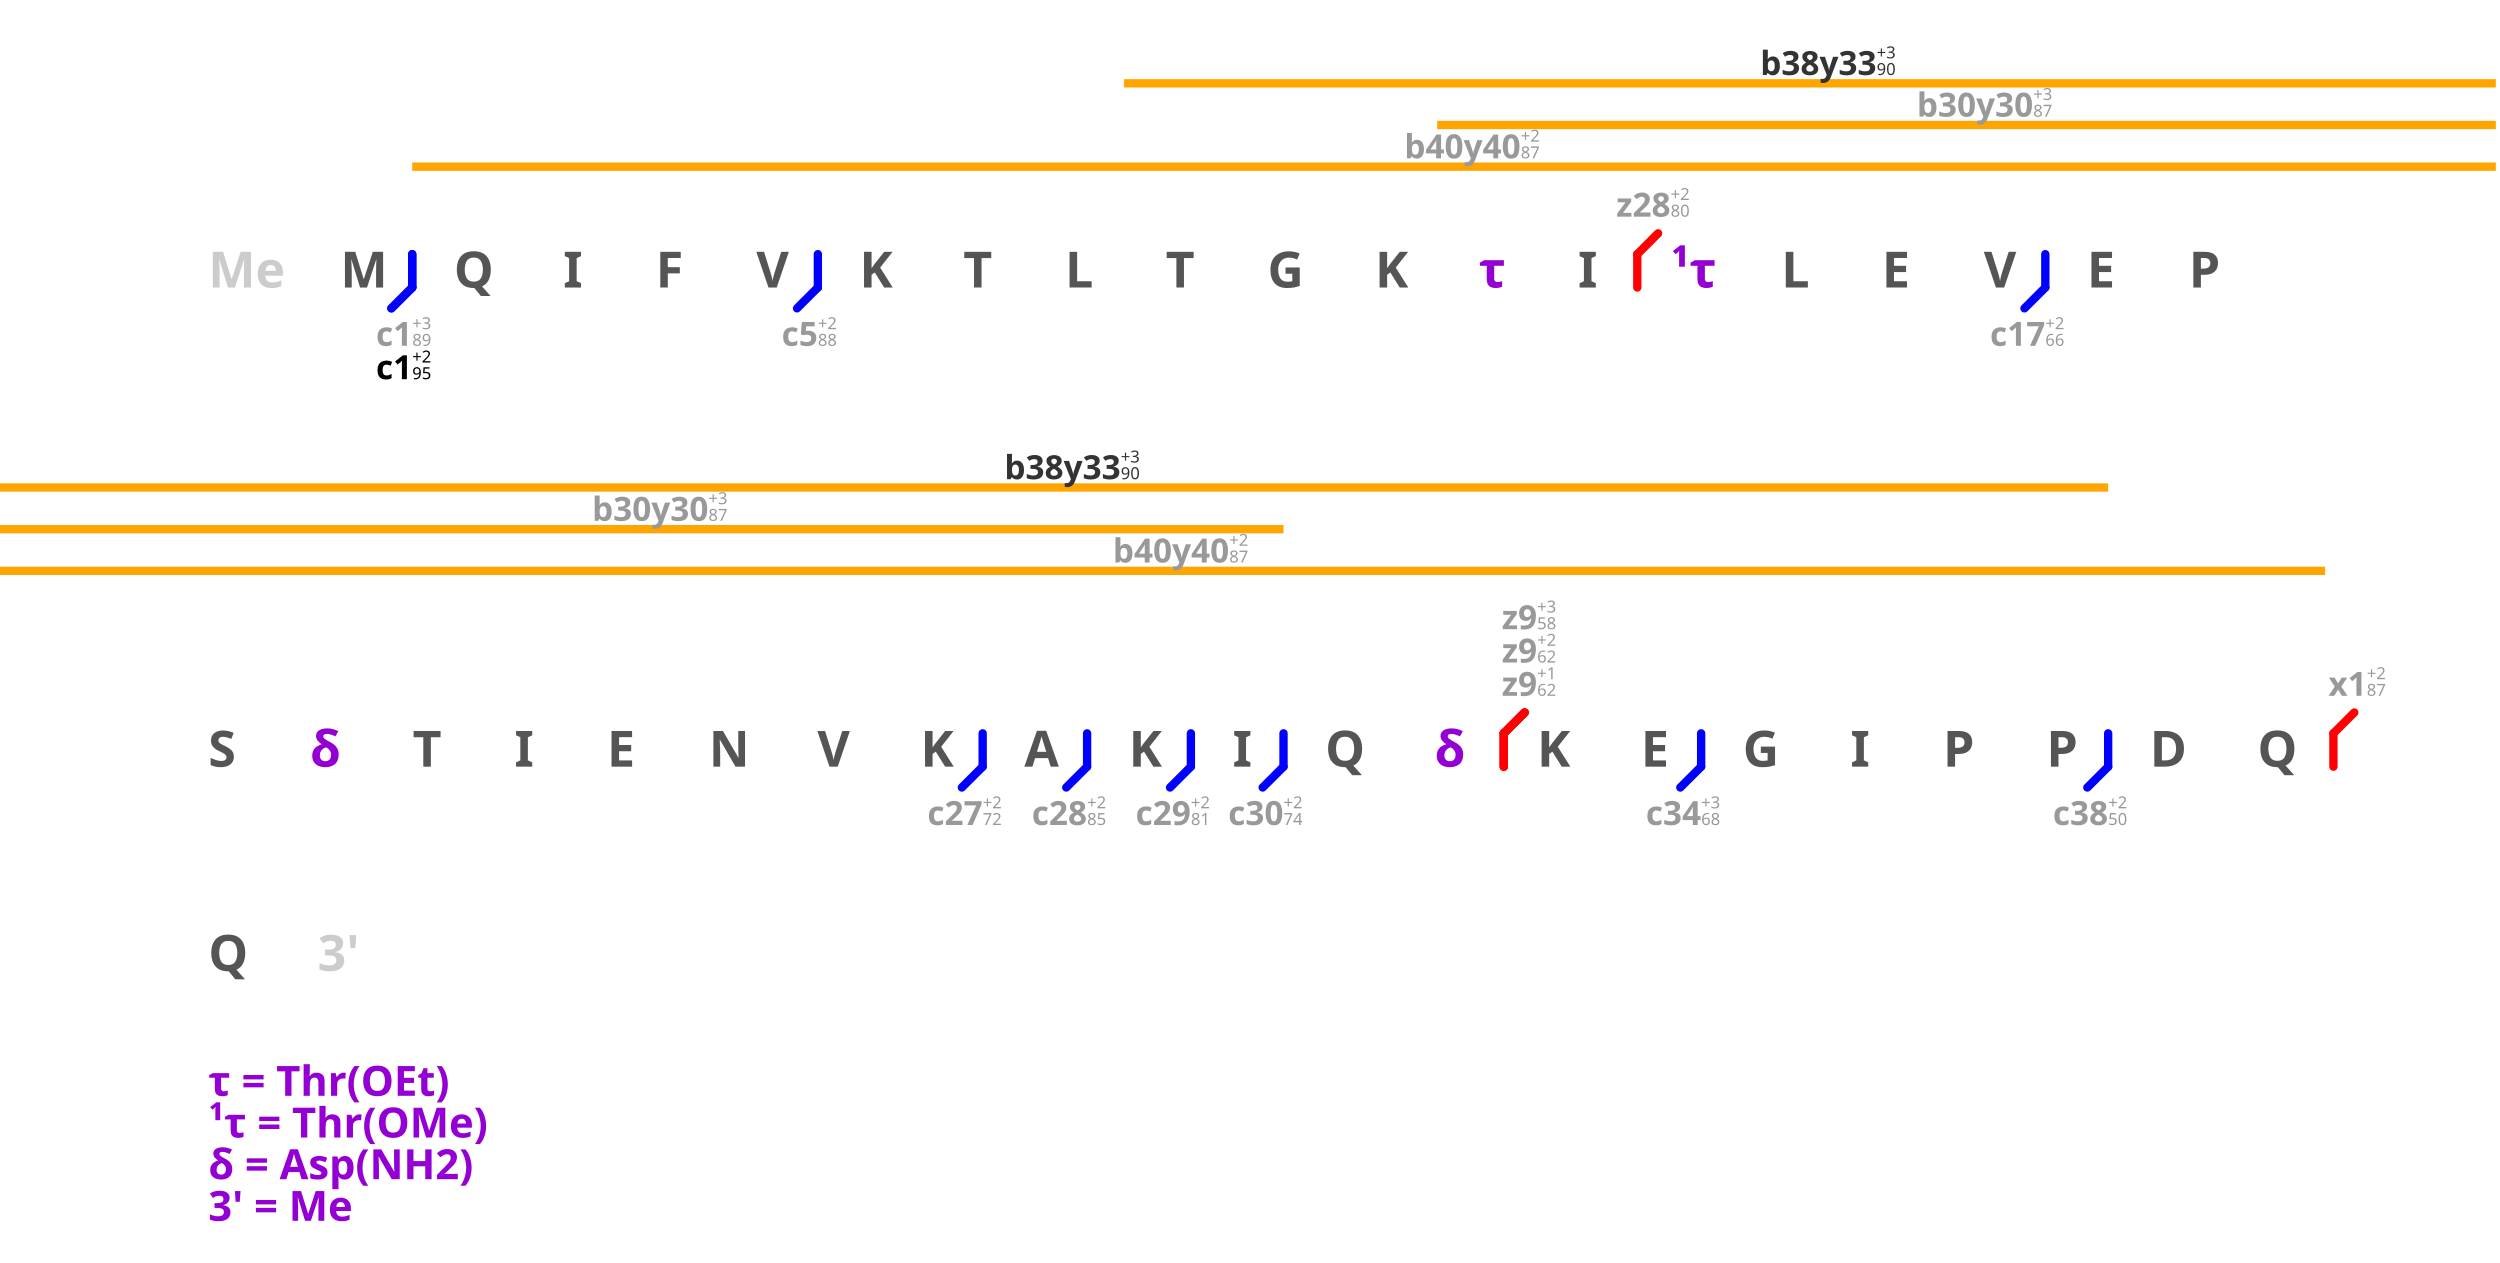
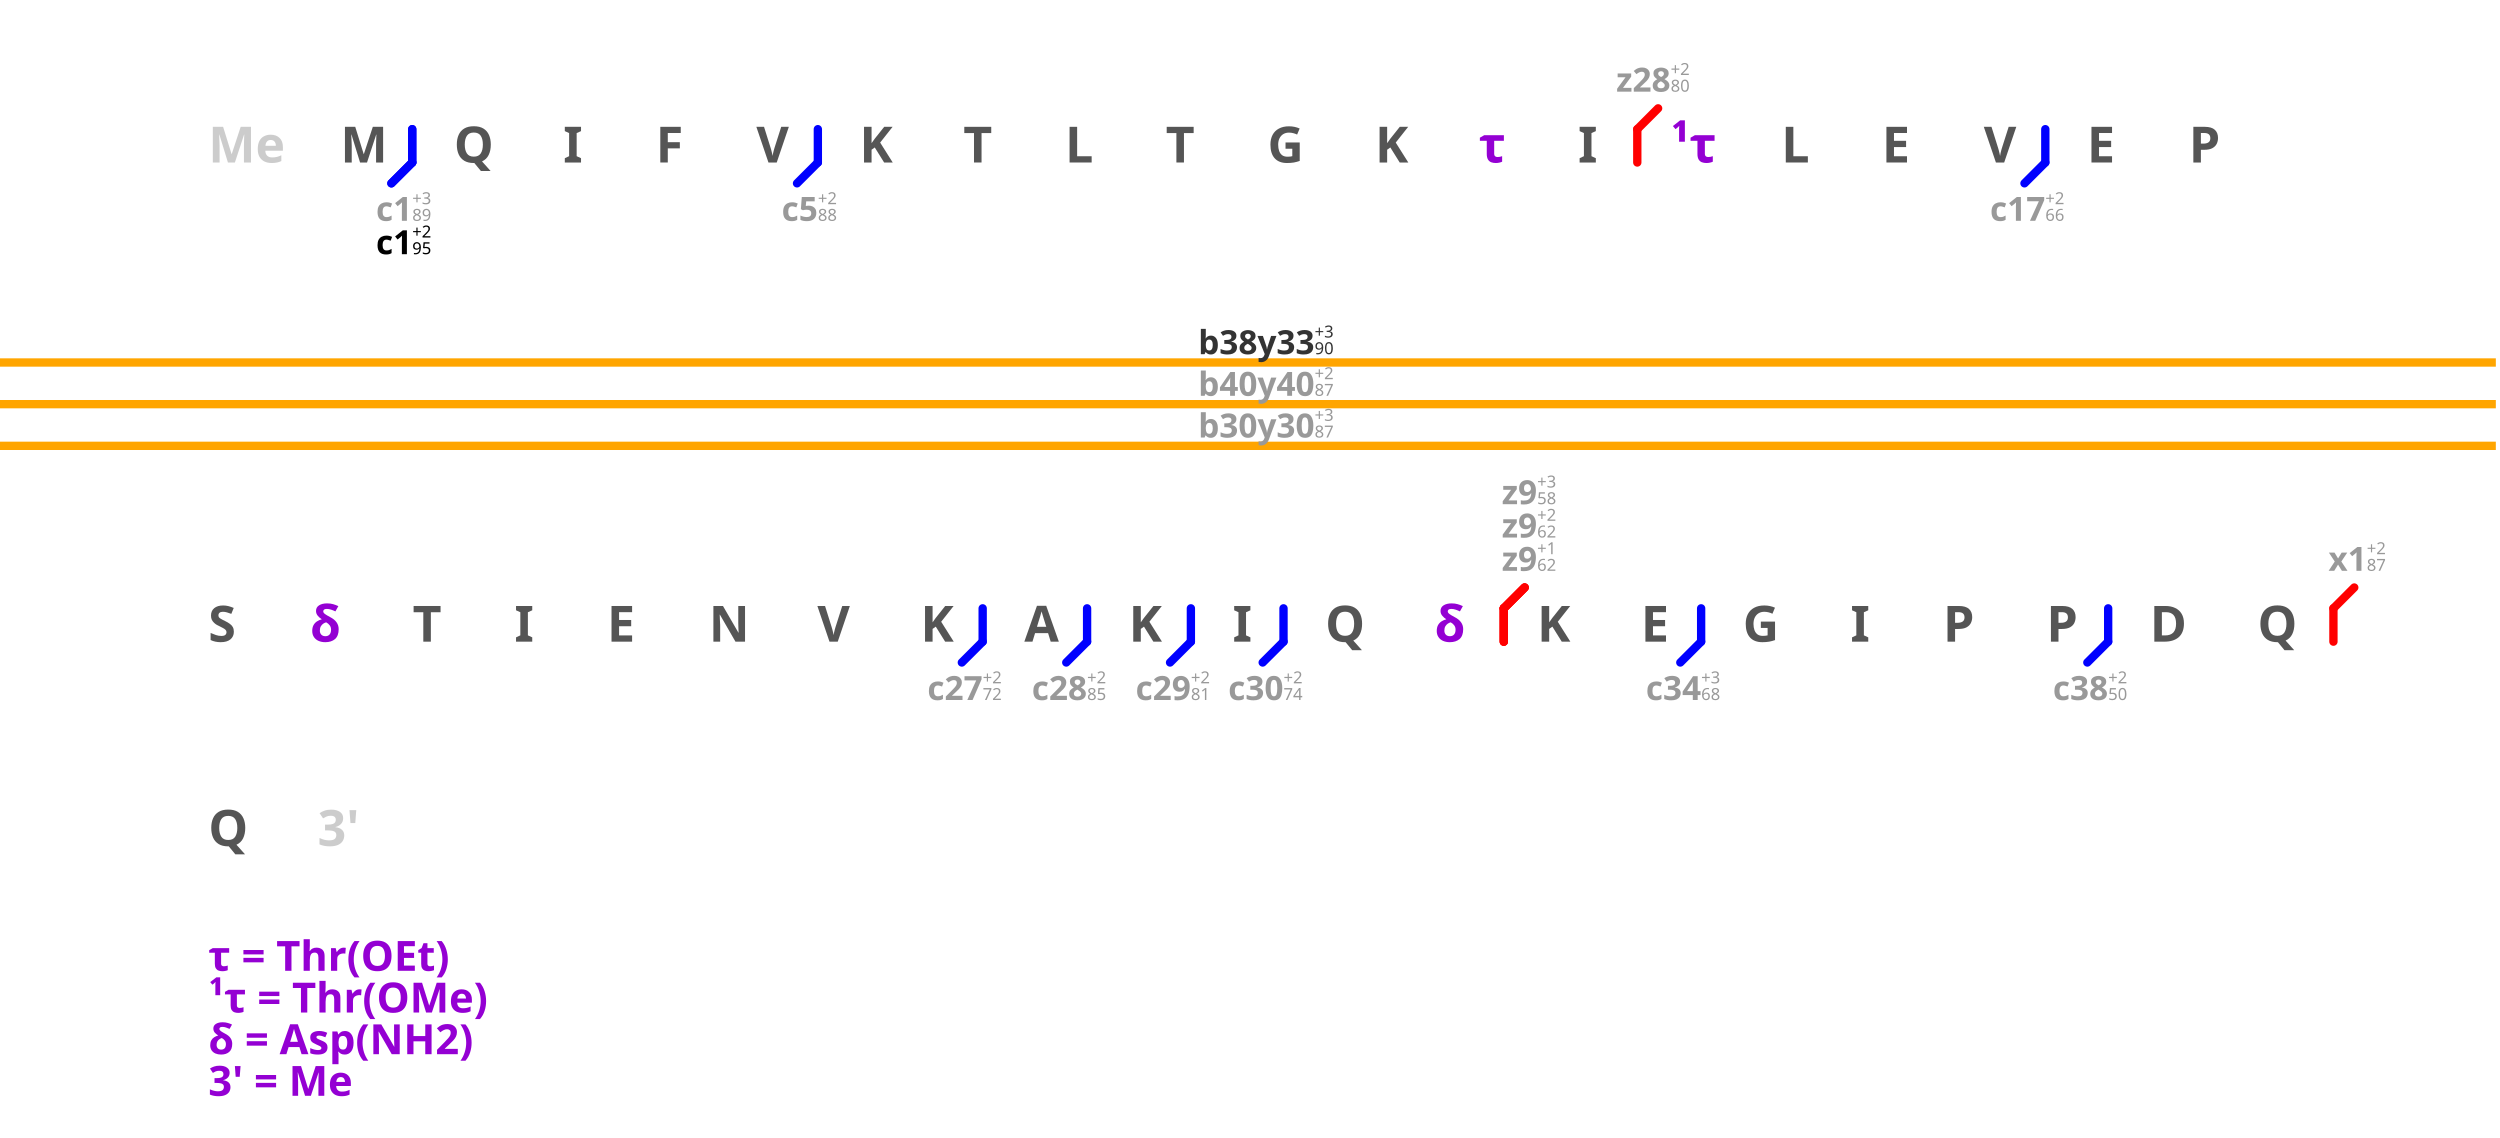
- <svg xmlns="http://www.w3.org/2000/svg" xmlns:ns1="http://svgjs.com/svgjs" version="1.1" width="600" height="303">
+ <svg xmlns="http://www.w3.org/2000/svg" xmlns:ns1="http://svgjs.com/svgjs" version="1.1" width="600" height="273">
  <style>
    .highlight {
        stroke: yellow;
        stroke-width: 5px;
        fill: red;
    }
    .highlightText {
        fill: red;
    }
    </style>
-   <line x1="269.773" y1="20" x2="599" y2="20" id="line9-38" stroke-width="2" stroke="orange" />
-   <text fill="#333333" font-family="Verdana" font-weight="bold" font-size="8" text-anchor="end" x="450.387" y="18" ns1:data="{&quot;leading&quot;:&quot;1.3&quot;}">b38y33</text>
-   <text fill="#333333" font-family="Verdana" font-size="4" x="450.387" y="14" ns1:data="{&quot;leading&quot;:&quot;1.3&quot;}">+3</text>
-   <text fill="#333333" font-family="Verdana" font-size="4" x="450.387" y="18" ns1:data="{&quot;leading&quot;:&quot;1.3&quot;}">90</text>
-   <line x1="344.934" y1="30" x2="599" y2="30" id="line12-30" stroke-width="2" stroke="orange" />
-   <text fill="#999999" font-family="Verdana" font-weight="bold" font-size="8" text-anchor="end" x="487.967" y="28" ns1:data="{&quot;leading&quot;:&quot;1.3&quot;}">b30y30</text>
-   <text fill="#999999" font-family="Verdana" font-size="4" x="487.967" y="24" ns1:data="{&quot;leading&quot;:&quot;1.3&quot;}">+3</text>
-   <text fill="#999999" font-family="Verdana" font-size="4" x="487.967" y="28" ns1:data="{&quot;leading&quot;:&quot;1.3&quot;}">87</text>
-   <line x1="98.934" y1="40" x2="599" y2="40" id="line2-40" stroke-width="2" stroke="orange" />
-   <text fill="#999999" font-family="Verdana" font-weight="bold" font-size="8" text-anchor="end" x="364.967" y="38" ns1:data="{&quot;leading&quot;:&quot;1.3&quot;}">b40y40</text>
-   <text fill="#999999" font-family="Verdana" font-size="4" x="364.967" y="34" ns1:data="{&quot;leading&quot;:&quot;1.3&quot;}">+2</text>
-   <text fill="#999999" font-family="Verdana" font-size="4" x="364.967" y="38" ns1:data="{&quot;leading&quot;:&quot;1.3&quot;}">87</text>
-   <text font-family="Verdana" font-size="12" font-weight="bold" fill="#cccccc" x="50" y="69" id="residue-undefined" ns1:data="{&quot;leading&quot;:&quot;1.3&quot;}">Me</text>
-   <text font-family="Verdana" font-size="12" font-weight="bold" fill="#555555" x="81.711" y="69" id="residue-1" ns1:data="{&quot;leading&quot;:&quot;1.3&quot;}">M</text>
-   <text font-family="Verdana" font-size="12" font-weight="bold" fill="#555555" x="108.934" y="69" id="residue-2" ns1:data="{&quot;leading&quot;:&quot;1.3&quot;}">Q</text>
-   <text font-family="Verdana" font-size="12" font-weight="bold" fill="#555555" x="135.164" y="69" id="residue-3" ns1:data="{&quot;leading&quot;:&quot;1.3&quot;}">I</text>
-   <text font-family="Verdana" font-size="12" font-weight="bold" fill="#555555" x="157.395" y="69" id="residue-4" ns1:data="{&quot;leading&quot;:&quot;1.3&quot;}">F</text>
-   <text font-family="Verdana" font-size="12" font-weight="bold" fill="#555555" x="181.523" y="69" id="residue-5" ns1:data="{&quot;leading&quot;:&quot;1.3&quot;}">V</text>
-   <text font-family="Verdana" font-size="12" font-weight="bold" fill="#555555" x="206.285" y="69" id="residue-6" ns1:data="{&quot;leading&quot;:&quot;1.3&quot;}">K</text>
-   <text font-family="Verdana" font-size="12" font-weight="bold" fill="#555555" x="231.195" y="69" id="residue-7" ns1:data="{&quot;leading&quot;:&quot;1.3&quot;}">T</text>
-   <text font-family="Verdana" font-size="12" font-weight="bold" fill="#555555" x="255.621" y="69" id="residue-8" ns1:data="{&quot;leading&quot;:&quot;1.3&quot;}">L</text>
-   <text font-family="Verdana" font-size="12" font-weight="bold" fill="#555555" x="279.773" y="69" id="residue-9" ns1:data="{&quot;leading&quot;:&quot;1.3&quot;}">T</text>
-   <text font-family="Verdana" font-size="12" font-weight="bold" fill="#555555" x="304.199" y="69" id="residue-10" ns1:data="{&quot;leading&quot;:&quot;1.3&quot;}">G</text>
-   <text font-family="Verdana" font-size="12" font-weight="bold" fill="#555555" x="330.023" y="69" id="residue-11" ns1:data="{&quot;leading&quot;:&quot;1.3&quot;}">K</text>
-   <text font-family="Verdana" font-size="12" font-weight="bold" fill="darkviolet" x="354.934" y="69" id="residue-12" ns1:data="{&quot;leading&quot;:&quot;1.3&quot;}">τ</text>
-   <text font-family="Verdana" font-size="12" font-weight="bold" fill="#555555" x="378.719" y="69" id="residue-13" ns1:data="{&quot;leading&quot;:&quot;1.3&quot;}">I</text>
-   <text font-family="Verdana" font-size="12" font-weight="bold" fill="darkviolet" x="400.949" y="69" id="residue-14" ns1:data="{&quot;leading&quot;:&quot;1.3&quot;}">¹τ</text>
-   <text font-family="Verdana" font-size="12" font-weight="bold" fill="#555555" x="427.512" y="69" id="residue-15" ns1:data="{&quot;leading&quot;:&quot;1.3&quot;}">L</text>
-   <text font-family="Verdana" font-size="12" font-weight="bold" fill="#555555" x="451.664" y="69" id="residue-16" ns1:data="{&quot;leading&quot;:&quot;1.3&quot;}">E</text>
-   <text font-family="Verdana" font-size="12" font-weight="bold" fill="#555555" x="476.113" y="69" id="residue-17" ns1:data="{&quot;leading&quot;:&quot;1.3&quot;}">V</text>
-   <text font-family="Verdana" font-size="12" font-weight="bold" fill="#555555" x="500.875" y="69" id="residue-18" ns1:data="{&quot;leading&quot;:&quot;1.3&quot;}">E</text>
-   <text font-family="Verdana" font-size="12" font-weight="bold" fill="#555555" x="525.324" y="69" id="residue-19" ns1:data="{&quot;leading&quot;:&quot;1.3&quot;}">P</text>
-   <line x1="98.934" y1="69" x2="98.934" y2="61" stroke-linecap="round" stroke-width="2" stroke="blue" />
-   <line x1="98.934" y1="69" x2="93.934" y2="74" stroke-linecap="round" stroke-width="2" stroke="blue" />
-   <text fill="#999999" font-family="Verdana" font-weight="bold" font-size="8" text-anchor="end" x="98.934" y="83" ns1:data="{&quot;leading&quot;:&quot;1.3&quot;}">c1</text>
-   <text fill="#999999" font-family="Verdana" font-size="4" x="98.934" y="79" ns1:data="{&quot;leading&quot;:&quot;1.3&quot;}">+3</text>
-   <text fill="#999999" font-family="Verdana" font-size="4" x="98.934" y="83" ns1:data="{&quot;leading&quot;:&quot;1.3&quot;}">89</text>
-   <line x1="98.934" y1="69" x2="98.934" y2="61" stroke-linecap="round" stroke-width="2" stroke="blue" />
-   <line x1="98.934" y1="69" x2="93.934" y2="74" stroke-linecap="round" stroke-width="2" stroke="blue" />
-   <text fill="black" font-family="Verdana" font-weight="bold" font-size="8" text-anchor="end" x="98.934" y="91" ns1:data="{&quot;leading&quot;:&quot;1.3&quot;}">c1</text>
-   <text fill="black" font-family="Verdana" font-size="4" x="98.934" y="87" ns1:data="{&quot;leading&quot;:&quot;1.3&quot;}">+2</text>
-   <text fill="black" font-family="Verdana" font-size="4" x="98.934" y="91" ns1:data="{&quot;leading&quot;:&quot;1.3&quot;}">95</text>
-   <line x1="196.285" y1="69" x2="196.285" y2="61" stroke-linecap="round" stroke-width="2" stroke="blue" />
-   <line x1="196.285" y1="69" x2="191.285" y2="74" stroke-linecap="round" stroke-width="2" stroke="blue" />
-   <text fill="#999999" font-family="Verdana" font-weight="bold" font-size="8" text-anchor="end" x="196.285" y="83" ns1:data="{&quot;leading&quot;:&quot;1.3&quot;}">c5</text>
-   <text fill="#999999" font-family="Verdana" font-size="4" x="196.285" y="79" ns1:data="{&quot;leading&quot;:&quot;1.3&quot;}">+2</text>
-   <text fill="#999999" font-family="Verdana" font-size="4" x="196.285" y="83" ns1:data="{&quot;leading&quot;:&quot;1.3&quot;}">88</text>
-   <line x1="392.949" y1="69" x2="392.949" y2="61" stroke-linecap="round" stroke-width="2" stroke="red" />
-   <line x1="392.949" y1="61" x2="397.949" y2="56" stroke-linecap="round" stroke-width="2" stroke="red" />
-   <text fill="#999999" font-family="Verdana" font-weight="bold" font-size="8" text-anchor="end" x="400.949" y="52" ns1:data="{&quot;leading&quot;:&quot;1.3&quot;}">z28</text>
-   <text fill="#999999" font-family="Verdana" font-size="4" x="400.949" y="48" ns1:data="{&quot;leading&quot;:&quot;1.3&quot;}">+2</text>
-   <text fill="#999999" font-family="Verdana" font-size="4" x="400.949" y="52" ns1:data="{&quot;leading&quot;:&quot;1.3&quot;}">80</text>
-   <line x1="490.875" y1="69" x2="490.875" y2="61" stroke-linecap="round" stroke-width="2" stroke="blue" />
-   <line x1="490.875" y1="69" x2="485.875" y2="74" stroke-linecap="round" stroke-width="2" stroke="blue" />
-   <text fill="#999999" font-family="Verdana" font-weight="bold" font-size="8" text-anchor="end" x="490.875" y="83" ns1:data="{&quot;leading&quot;:&quot;1.3&quot;}">c17</text>
-   <text fill="#999999" font-family="Verdana" font-size="4" x="490.875" y="79" ns1:data="{&quot;leading&quot;:&quot;1.3&quot;}">+2</text>
-   <text fill="#999999" font-family="Verdana" font-size="4" x="490.875" y="83" ns1:data="{&quot;leading&quot;:&quot;1.3&quot;}">66</text>
-   <line x1="0" y1="117" x2="505.961" y2="117" id="line9-38" stroke-width="2" stroke="orange" />
-   <text fill="#333333" font-family="Verdana" font-weight="bold" font-size="8" text-anchor="end" x="268.98" y="115" ns1:data="{&quot;leading&quot;:&quot;1.3&quot;}">b38y33</text>
-   <text fill="#333333" font-family="Verdana" font-size="4" x="268.98" y="111" ns1:data="{&quot;leading&quot;:&quot;1.3&quot;}">+3</text>
-   <text fill="#333333" font-family="Verdana" font-size="4" x="268.98" y="115" ns1:data="{&quot;leading&quot;:&quot;1.3&quot;}">90</text>
-   <line x1="0" y1="127" x2="308.043" y2="127" id="line12-30" stroke-width="2" stroke="orange" />
-   <text fill="#999999" font-family="Verdana" font-weight="bold" font-size="8" text-anchor="end" x="170.021" y="125" ns1:data="{&quot;leading&quot;:&quot;1.3&quot;}">b30y30</text>
-   <text fill="#999999" font-family="Verdana" font-size="4" x="170.021" y="121" ns1:data="{&quot;leading&quot;:&quot;1.3&quot;}">+3</text>
-   <text fill="#999999" font-family="Verdana" font-size="4" x="170.021" y="125" ns1:data="{&quot;leading&quot;:&quot;1.3&quot;}">87</text>
-   <line x1="0" y1="137" x2="558.023" y2="137" id="line2-40" stroke-width="2" stroke="orange" />
-   <text fill="#999999" font-family="Verdana" font-weight="bold" font-size="8" text-anchor="end" x="295.012" y="135" ns1:data="{&quot;leading&quot;:&quot;1.3&quot;}">b40y40</text>
-   <text fill="#999999" font-family="Verdana" font-size="4" x="295.012" y="131" ns1:data="{&quot;leading&quot;:&quot;1.3&quot;}">+2</text>
-   <text fill="#999999" font-family="Verdana" font-size="4" x="295.012" y="135" ns1:data="{&quot;leading&quot;:&quot;1.3&quot;}">87</text>
-   <text font-family="Verdana" font-size="12" font-weight="bold" fill="#555555" x="50" y="184" id="residue-20" ns1:data="{&quot;leading&quot;:&quot;1.3&quot;}">S</text>
-   <text font-family="Verdana" font-size="12" font-weight="bold" fill="darkviolet" x="74.391" y="184" id="residue-21" ns1:data="{&quot;leading&quot;:&quot;1.3&quot;}">δ</text>
-   <text font-family="Verdana" font-size="12" font-weight="bold" fill="#555555" x="99.031" y="184" id="residue-22" ns1:data="{&quot;leading&quot;:&quot;1.3&quot;}">T</text>
-   <text font-family="Verdana" font-size="12" font-weight="bold" fill="#555555" x="123.457" y="184" id="residue-23" ns1:data="{&quot;leading&quot;:&quot;1.3&quot;}">I</text>
-   <text font-family="Verdana" font-size="12" font-weight="bold" fill="#555555" x="145.688" y="184" id="residue-24" ns1:data="{&quot;leading&quot;:&quot;1.3&quot;}">E</text>
-   <text font-family="Verdana" font-size="12" font-weight="bold" fill="#555555" x="170.137" y="184" id="residue-25" ns1:data="{&quot;leading&quot;:&quot;1.3&quot;}">N</text>
-   <text font-family="Verdana" font-size="12" font-weight="bold" fill="#555555" x="196.168" y="184" id="residue-26" ns1:data="{&quot;leading&quot;:&quot;1.3&quot;}">V</text>
-   <text font-family="Verdana" font-size="12" font-weight="bold" fill="#555555" x="220.93" y="184" id="residue-27" ns1:data="{&quot;leading&quot;:&quot;1.3&quot;}">K</text>
-   <text font-family="Verdana" font-size="12" font-weight="bold" fill="#555555" x="245.84" y="184" id="residue-28" ns1:data="{&quot;leading&quot;:&quot;1.3&quot;}">A</text>
-   <text font-family="Verdana" font-size="12" font-weight="bold" fill="#555555" x="270.902" y="184" id="residue-29" ns1:data="{&quot;leading&quot;:&quot;1.3&quot;}">K</text>
-   <text font-family="Verdana" font-size="12" font-weight="bold" fill="#555555" x="295.812" y="184" id="residue-30" ns1:data="{&quot;leading&quot;:&quot;1.3&quot;}">I</text>
-   <text font-family="Verdana" font-size="12" font-weight="bold" fill="#555555" x="318.043" y="184" id="residue-31" ns1:data="{&quot;leading&quot;:&quot;1.3&quot;}">Q</text>
-   <text font-family="Verdana" font-size="12" font-weight="bold" fill="darkviolet" x="344.273" y="184" id="residue-32" ns1:data="{&quot;leading&quot;:&quot;1.3&quot;}">δ</text>
-   <text font-family="Verdana" font-size="12" font-weight="bold" fill="#555555" x="368.914" y="184" id="residue-33" ns1:data="{&quot;leading&quot;:&quot;1.3&quot;}">K</text>
-   <text font-family="Verdana" font-size="12" font-weight="bold" fill="#555555" x="393.824" y="184" id="residue-34" ns1:data="{&quot;leading&quot;:&quot;1.3&quot;}">E</text>
-   <text font-family="Verdana" font-size="12" font-weight="bold" fill="#555555" x="418.273" y="184" id="residue-35" ns1:data="{&quot;leading&quot;:&quot;1.3&quot;}">G</text>
-   <text font-family="Verdana" font-size="12" font-weight="bold" fill="#555555" x="444.098" y="184" id="residue-36" ns1:data="{&quot;leading&quot;:&quot;1.3&quot;}">I</text>
-   <text font-family="Verdana" font-size="12" font-weight="bold" fill="#555555" x="466.328" y="184" id="residue-37" ns1:data="{&quot;leading&quot;:&quot;1.3&quot;}">P</text>
-   <text font-family="Verdana" font-size="12" font-weight="bold" fill="#555555" x="491.145" y="184" id="residue-38" ns1:data="{&quot;leading&quot;:&quot;1.3&quot;}">P</text>
-   <text font-family="Verdana" font-size="12" font-weight="bold" fill="#555555" x="515.961" y="184" id="residue-39" ns1:data="{&quot;leading&quot;:&quot;1.3&quot;}">D</text>
-   <text font-family="Verdana" font-size="12" font-weight="bold" fill="#555555" x="541.793" y="184" id="residue-40" ns1:data="{&quot;leading&quot;:&quot;1.3&quot;}">Q</text>
-   <line x1="235.84" y1="184" x2="235.84" y2="176" stroke-linecap="round" stroke-width="2" stroke="blue" />
-   <line x1="235.84" y1="184" x2="230.84" y2="189" stroke-linecap="round" stroke-width="2" stroke="blue" />
-   <text fill="#999999" font-family="Verdana" font-weight="bold" font-size="8" text-anchor="end" x="235.84" y="198" ns1:data="{&quot;leading&quot;:&quot;1.3&quot;}">c27</text>
-   <text fill="#999999" font-family="Verdana" font-size="4" x="235.84" y="194" ns1:data="{&quot;leading&quot;:&quot;1.3&quot;}">+2</text>
-   <text fill="#999999" font-family="Verdana" font-size="4" x="235.84" y="198" ns1:data="{&quot;leading&quot;:&quot;1.3&quot;}">72</text>
-   <line x1="260.902" y1="184" x2="260.902" y2="176" stroke-linecap="round" stroke-width="2" stroke="blue" />
-   <line x1="260.902" y1="184" x2="255.902" y2="189" stroke-linecap="round" stroke-width="2" stroke="blue" />
-   <text fill="#999999" font-family="Verdana" font-weight="bold" font-size="8" text-anchor="end" x="260.902" y="198" ns1:data="{&quot;leading&quot;:&quot;1.3&quot;}">c28</text>
-   <text fill="#999999" font-family="Verdana" font-size="4" x="260.902" y="194" ns1:data="{&quot;leading&quot;:&quot;1.3&quot;}">+2</text>
-   <text fill="#999999" font-family="Verdana" font-size="4" x="260.902" y="198" ns1:data="{&quot;leading&quot;:&quot;1.3&quot;}">85</text>
-   <line x1="285.812" y1="184" x2="285.812" y2="176" stroke-linecap="round" stroke-width="2" stroke="blue" />
-   <line x1="285.812" y1="184" x2="280.812" y2="189" stroke-linecap="round" stroke-width="2" stroke="blue" />
-   <text fill="#999999" font-family="Verdana" font-weight="bold" font-size="8" text-anchor="end" x="285.812" y="198" ns1:data="{&quot;leading&quot;:&quot;1.3&quot;}">c29</text>
-   <text fill="#999999" font-family="Verdana" font-size="4" x="285.812" y="194" ns1:data="{&quot;leading&quot;:&quot;1.3&quot;}">+2</text>
-   <text fill="#999999" font-family="Verdana" font-size="4" x="285.812" y="198" ns1:data="{&quot;leading&quot;:&quot;1.3&quot;}">81</text>
-   <line x1="308.043" y1="184" x2="308.043" y2="176" stroke-linecap="round" stroke-width="2" stroke="blue" />
-   <line x1="308.043" y1="184" x2="303.043" y2="189" stroke-linecap="round" stroke-width="2" stroke="blue" />
-   <text fill="#999999" font-family="Verdana" font-weight="bold" font-size="8" text-anchor="end" x="308.043" y="198" ns1:data="{&quot;leading&quot;:&quot;1.3&quot;}">c30</text>
-   <text fill="#999999" font-family="Verdana" font-size="4" x="308.043" y="194" ns1:data="{&quot;leading&quot;:&quot;1.3&quot;}">+2</text>
-   <text fill="#999999" font-family="Verdana" font-size="4" x="308.043" y="198" ns1:data="{&quot;leading&quot;:&quot;1.3&quot;}">74</text>
-   <line x1="360.914" y1="184" x2="360.914" y2="176" stroke-linecap="round" stroke-width="2" stroke="red" />
-   <line x1="360.914" y1="176" x2="365.914" y2="171" stroke-linecap="round" stroke-width="2" stroke="red" />
-   <text fill="#999999" font-family="Verdana" font-weight="bold" font-size="8" text-anchor="end" x="368.914" y="167" ns1:data="{&quot;leading&quot;:&quot;1.3&quot;}">z9</text>
-   <text fill="#999999" font-family="Verdana" font-size="4" x="368.914" y="163" ns1:data="{&quot;leading&quot;:&quot;1.3&quot;}">+1</text>
-   <text fill="#999999" font-family="Verdana" font-size="4" x="368.914" y="167" ns1:data="{&quot;leading&quot;:&quot;1.3&quot;}">62</text>
-   <line x1="360.914" y1="184" x2="360.914" y2="176" stroke-linecap="round" stroke-width="2" stroke="red" />
-   <line x1="360.914" y1="176" x2="365.914" y2="171" stroke-linecap="round" stroke-width="2" stroke="red" />
-   <text fill="#999999" font-family="Verdana" font-weight="bold" font-size="8" text-anchor="end" x="368.914" y="159" ns1:data="{&quot;leading&quot;:&quot;1.3&quot;}">z9</text>
-   <text fill="#999999" font-family="Verdana" font-size="4" x="368.914" y="155" ns1:data="{&quot;leading&quot;:&quot;1.3&quot;}">+2</text>
-   <text fill="#999999" font-family="Verdana" font-size="4" x="368.914" y="159" ns1:data="{&quot;leading&quot;:&quot;1.3&quot;}">62</text>
-   <line x1="360.914" y1="184" x2="360.914" y2="176" stroke-linecap="round" stroke-width="2" stroke="red" />
-   <line x1="360.914" y1="176" x2="365.914" y2="171" stroke-linecap="round" stroke-width="2" stroke="red" />
-   <text fill="#999999" font-family="Verdana" font-weight="bold" font-size="8" text-anchor="end" x="368.914" y="151" ns1:data="{&quot;leading&quot;:&quot;1.3&quot;}">z9</text>
-   <text fill="#999999" font-family="Verdana" font-size="4" x="368.914" y="147" ns1:data="{&quot;leading&quot;:&quot;1.3&quot;}">+3</text>
-   <text fill="#999999" font-family="Verdana" font-size="4" x="368.914" y="151" ns1:data="{&quot;leading&quot;:&quot;1.3&quot;}">58</text>
-   <line x1="408.273" y1="184" x2="408.273" y2="176" stroke-linecap="round" stroke-width="2" stroke="blue" />
-   <line x1="408.273" y1="184" x2="403.273" y2="189" stroke-linecap="round" stroke-width="2" stroke="blue" />
-   <text fill="#999999" font-family="Verdana" font-weight="bold" font-size="8" text-anchor="end" x="408.273" y="198" ns1:data="{&quot;leading&quot;:&quot;1.3&quot;}">c34</text>
-   <text fill="#999999" font-family="Verdana" font-size="4" x="408.273" y="194" ns1:data="{&quot;leading&quot;:&quot;1.3&quot;}">+3</text>
-   <text fill="#999999" font-family="Verdana" font-size="4" x="408.273" y="198" ns1:data="{&quot;leading&quot;:&quot;1.3&quot;}">68</text>
-   <line x1="505.961" y1="184" x2="505.961" y2="176" stroke-linecap="round" stroke-width="2" stroke="blue" />
-   <line x1="505.961" y1="184" x2="500.961" y2="189" stroke-linecap="round" stroke-width="2" stroke="blue" />
-   <text fill="#999999" font-family="Verdana" font-weight="bold" font-size="8" text-anchor="end" x="505.961" y="198" ns1:data="{&quot;leading&quot;:&quot;1.3&quot;}">c38</text>
-   <text fill="#999999" font-family="Verdana" font-size="4" x="505.961" y="194" ns1:data="{&quot;leading&quot;:&quot;1.3&quot;}">+2</text>
-   <text fill="#999999" font-family="Verdana" font-size="4" x="505.961" y="198" ns1:data="{&quot;leading&quot;:&quot;1.3&quot;}">50</text>
-   <line x1="560.023" y1="184" x2="560.023" y2="176" stroke-linecap="round" stroke-width="2" stroke="red" />
-   <line x1="560.023" y1="176" x2="565.023" y2="171" stroke-linecap="round" stroke-width="2" stroke="red" />
-   <text fill="#999999" font-family="Verdana" font-weight="bold" font-size="8" text-anchor="end" x="568.023" y="167" ns1:data="{&quot;leading&quot;:&quot;1.3&quot;}">x1</text>
-   <text fill="#999999" font-family="Verdana" font-size="4" x="568.023" y="163" ns1:data="{&quot;leading&quot;:&quot;1.3&quot;}">+2</text>
-   <text fill="#999999" font-family="Verdana" font-size="4" x="568.023" y="167" ns1:data="{&quot;leading&quot;:&quot;1.3&quot;}">87</text>
-   <text font-family="Verdana" font-size="12" font-weight="bold" fill="#555555" x="50" y="233" id="residue-41" ns1:data="{&quot;leading&quot;:&quot;1.3&quot;}">Q</text>
-   <text font-family="Verdana" font-size="12" font-weight="bold" fill="#cccccc" x="76.23" y="233" id="residue-undefined" ns1:data="{&quot;leading&quot;:&quot;1.3&quot;}">3'</text>
-   <text fill="darkviolet" font-family="Verdana" font-weight="bold" font-size="10" x="50" y="263" ns1:data="{&quot;leading&quot;:&quot;1.3&quot;}">τ = Thr(OEt)</text>
-   <text fill="darkviolet" font-family="Verdana" font-weight="bold" font-size="10" x="50" y="273" ns1:data="{&quot;leading&quot;:&quot;1.3&quot;}">¹τ = Thr(OMe)</text>
-   <text fill="darkviolet" font-family="Verdana" font-weight="bold" font-size="10" x="50" y="283" ns1:data="{&quot;leading&quot;:&quot;1.3&quot;}">δ = Asp(NH2)</text>
-   <text fill="darkviolet" font-family="Verdana" font-weight="bold" font-size="10" x="50" y="293" ns1:data="{&quot;leading&quot;:&quot;1.3&quot;}">3' = Me</text>
+   <text font-family="Verdana" font-size="12" font-weight="bold" fill="#cccccc" x="50" y="39" id="residue-undefined" ns1:data="{&quot;leading&quot;:&quot;1.3&quot;}">Me</text>
+   <text font-family="Verdana" font-size="12" font-weight="bold" fill="#555555" x="108.934" y="39" id="residue-2" ns1:data="{&quot;leading&quot;:&quot;1.3&quot;}">Q</text>
+   <text font-family="Verdana" font-size="12" font-weight="bold" fill="#555555" x="135.164" y="39" id="residue-3" ns1:data="{&quot;leading&quot;:&quot;1.3&quot;}">I</text>
+   <text font-family="Verdana" font-size="12" font-weight="bold" fill="#555555" x="157.395" y="39" id="residue-4" ns1:data="{&quot;leading&quot;:&quot;1.3&quot;}">F</text>
+   <text font-family="Verdana" font-size="12" font-weight="bold" fill="#555555" x="181.523" y="39" id="residue-5" ns1:data="{&quot;leading&quot;:&quot;1.3&quot;}">V</text>
+   <text font-family="Verdana" font-size="12" font-weight="bold" fill="#555555" x="206.285" y="39" id="residue-6" ns1:data="{&quot;leading&quot;:&quot;1.3&quot;}">K</text>
+   <text font-family="Verdana" font-size="12" font-weight="bold" fill="#555555" x="231.195" y="39" id="residue-7" ns1:data="{&quot;leading&quot;:&quot;1.3&quot;}">T</text>
+   <text font-family="Verdana" font-size="12" font-weight="bold" fill="#555555" x="255.621" y="39" id="residue-8" ns1:data="{&quot;leading&quot;:&quot;1.3&quot;}">L</text>
+   <text font-family="Verdana" font-size="12" font-weight="bold" fill="#555555" x="279.773" y="39" id="residue-9" ns1:data="{&quot;leading&quot;:&quot;1.3&quot;}">T</text>
+   <text font-family="Verdana" font-size="12" font-weight="bold" fill="#555555" x="304.199" y="39" id="residue-10" ns1:data="{&quot;leading&quot;:&quot;1.3&quot;}">G</text>
+   <text font-family="Verdana" font-size="12" font-weight="bold" fill="#555555" x="330.023" y="39" id="residue-11" ns1:data="{&quot;leading&quot;:&quot;1.3&quot;}">K</text>
+   <text font-family="Verdana" font-size="12" font-weight="bold" fill="darkviolet" x="354.934" y="39" id="residue-12" ns1:data="{&quot;leading&quot;:&quot;1.3&quot;}">τ</text>
+   <text font-family="Verdana" font-size="12" font-weight="bold" fill="#555555" x="378.719" y="39" id="residue-13" ns1:data="{&quot;leading&quot;:&quot;1.3&quot;}">I</text>
+   <text font-family="Verdana" font-size="12" font-weight="bold" fill="darkviolet" x="400.949" y="39" id="residue-14" ns1:data="{&quot;leading&quot;:&quot;1.3&quot;}">¹τ</text>
+   <text font-family="Verdana" font-size="12" font-weight="bold" fill="#555555" x="427.512" y="39" id="residue-15" ns1:data="{&quot;leading&quot;:&quot;1.3&quot;}">L</text>
+   <text font-family="Verdana" font-size="12" font-weight="bold" fill="#555555" x="451.664" y="39" id="residue-16" ns1:data="{&quot;leading&quot;:&quot;1.3&quot;}">E</text>
+   <text font-family="Verdana" font-size="12" font-weight="bold" fill="#555555" x="476.113" y="39" id="residue-17" ns1:data="{&quot;leading&quot;:&quot;1.3&quot;}">V</text>
+   <text font-family="Verdana" font-size="12" font-weight="bold" fill="#555555" x="500.875" y="39" id="residue-18" ns1:data="{&quot;leading&quot;:&quot;1.3&quot;}">E</text>
+   <text font-family="Verdana" font-size="12" font-weight="bold" fill="#555555" x="525.324" y="39" id="residue-19" ns1:data="{&quot;leading&quot;:&quot;1.3&quot;}">P</text>
+   <text font-family="Verdana" font-size="12" font-weight="bold" fill="#555555" x="81.711" y="39" id="residue-1" ns1:data="{&quot;leading&quot;:&quot;1.3&quot;}">M</text>
+   <line x1="196.285" y1="39" x2="196.285" y2="31" stroke-linecap="round" stroke-width="2" stroke="blue" />
+   <line x1="196.285" y1="39" x2="191.285" y2="44" stroke-linecap="round" stroke-width="2" stroke="blue" />
+   <text fill="#999999" font-family="Verdana" font-weight="bold" font-size="8" text-anchor="end" x="196.285" y="53" ns1:data="{&quot;leading&quot;:&quot;1.3&quot;}">c5</text>
+   <text fill="#999999" font-family="Verdana" font-size="4" x="196.285" y="49" ns1:data="{&quot;leading&quot;:&quot;1.3&quot;}">+2</text>
+   <text fill="#999999" font-family="Verdana" font-size="4" x="196.285" y="53" ns1:data="{&quot;leading&quot;:&quot;1.3&quot;}">88</text>
+   <line x1="392.949" y1="39" x2="392.949" y2="31" stroke-linecap="round" stroke-width="2" stroke="red" />
+   <line x1="392.949" y1="31" x2="397.949" y2="26" stroke-linecap="round" stroke-width="2" stroke="red" />
+   <text fill="#999999" font-family="Verdana" font-weight="bold" font-size="8" text-anchor="end" x="400.949" y="22" ns1:data="{&quot;leading&quot;:&quot;1.3&quot;}">z28</text>
+   <text fill="#999999" font-family="Verdana" font-size="4" x="400.949" y="18" ns1:data="{&quot;leading&quot;:&quot;1.3&quot;}">+2</text>
+   <text fill="#999999" font-family="Verdana" font-size="4" x="400.949" y="22" ns1:data="{&quot;leading&quot;:&quot;1.3&quot;}">80</text>
+   <line x1="490.875" y1="39" x2="490.875" y2="31" stroke-linecap="round" stroke-width="2" stroke="blue" />
+   <line x1="490.875" y1="39" x2="485.875" y2="44" stroke-linecap="round" stroke-width="2" stroke="blue" />
+   <text fill="#999999" font-family="Verdana" font-weight="bold" font-size="8" text-anchor="end" x="490.875" y="53" ns1:data="{&quot;leading&quot;:&quot;1.3&quot;}">c17</text>
+   <text fill="#999999" font-family="Verdana" font-size="4" x="490.875" y="49" ns1:data="{&quot;leading&quot;:&quot;1.3&quot;}">+2</text>
+   <text fill="#999999" font-family="Verdana" font-size="4" x="490.875" y="53" ns1:data="{&quot;leading&quot;:&quot;1.3&quot;}">66</text>
+   <line x1="98.934" y1="39" x2="98.934" y2="31" stroke-linecap="round" stroke-width="2" stroke="blue" />
+   <line x1="98.934" y1="39" x2="93.934" y2="44" stroke-linecap="round" stroke-width="2" stroke="blue" />
+   <text fill="#999999" font-family="Verdana" font-weight="bold" font-size="8" text-anchor="end" x="98.934" y="53" ns1:data="{&quot;leading&quot;:&quot;1.3&quot;}">c1</text>
+   <text fill="#999999" font-family="Verdana" font-size="4" x="98.934" y="49" ns1:data="{&quot;leading&quot;:&quot;1.3&quot;}">+3</text>
+   <text fill="#999999" font-family="Verdana" font-size="4" x="98.934" y="53" ns1:data="{&quot;leading&quot;:&quot;1.3&quot;}">89</text>
+   <line x1="98.934" y1="39" x2="98.934" y2="31" stroke-linecap="round" stroke-width="2" stroke="blue" />
+   <line x1="98.934" y1="39" x2="93.934" y2="44" stroke-linecap="round" stroke-width="2" stroke="blue" />
+   <text fill="black" font-family="Verdana" font-weight="bold" font-size="8" text-anchor="end" x="98.934" y="61" ns1:data="{&quot;leading&quot;:&quot;1.3&quot;}">c1</text>
+   <text fill="black" font-family="Verdana" font-size="4" x="98.934" y="57" ns1:data="{&quot;leading&quot;:&quot;1.3&quot;}">+2</text>
+   <text fill="black" font-family="Verdana" font-size="4" x="98.934" y="61" ns1:data="{&quot;leading&quot;:&quot;1.3&quot;}">95</text>
+   <line x1="0" y1="87" x2="599" y2="87" id="line9-38" stroke-width="2" stroke="orange" />
+   <text fill="#333333" font-family="Verdana" font-weight="bold" font-size="8" text-anchor="end" x="315.5" y="85" ns1:data="{&quot;leading&quot;:&quot;1.3&quot;}">b38y33</text>
+   <text fill="#333333" font-family="Verdana" font-size="4" x="315.5" y="81" ns1:data="{&quot;leading&quot;:&quot;1.3&quot;}">+3</text>
+   <text fill="#333333" font-family="Verdana" font-size="4" x="315.5" y="85" ns1:data="{&quot;leading&quot;:&quot;1.3&quot;}">90</text>
+   <line x1="0" y1="97" x2="599" y2="97" id="line2-40" stroke-width="2" stroke="orange" />
+   <text fill="#999999" font-family="Verdana" font-weight="bold" font-size="8" text-anchor="end" x="315.5" y="95" ns1:data="{&quot;leading&quot;:&quot;1.3&quot;}">b40y40</text>
+   <text fill="#999999" font-family="Verdana" font-size="4" x="315.5" y="91" ns1:data="{&quot;leading&quot;:&quot;1.3&quot;}">+2</text>
+   <text fill="#999999" font-family="Verdana" font-size="4" x="315.5" y="95" ns1:data="{&quot;leading&quot;:&quot;1.3&quot;}">87</text>
+   <line x1="0" y1="107" x2="599" y2="107" id="line12-30" stroke-width="2" stroke="orange" />
+   <text fill="#999999" font-family="Verdana" font-weight="bold" font-size="8" text-anchor="end" x="315.5" y="105" ns1:data="{&quot;leading&quot;:&quot;1.3&quot;}">b30y30</text>
+   <text fill="#999999" font-family="Verdana" font-size="4" x="315.5" y="101" ns1:data="{&quot;leading&quot;:&quot;1.3&quot;}">+3</text>
+   <text fill="#999999" font-family="Verdana" font-size="4" x="315.5" y="105" ns1:data="{&quot;leading&quot;:&quot;1.3&quot;}">87</text>
+   <text font-family="Verdana" font-size="12" font-weight="bold" fill="#555555" x="50" y="154" id="residue-20" ns1:data="{&quot;leading&quot;:&quot;1.3&quot;}">S</text>
+   <text font-family="Verdana" font-size="12" font-weight="bold" fill="#555555" x="99.031" y="154" id="residue-22" ns1:data="{&quot;leading&quot;:&quot;1.3&quot;}">T</text>
+   <text font-family="Verdana" font-size="12" font-weight="bold" fill="#555555" x="123.457" y="154" id="residue-23" ns1:data="{&quot;leading&quot;:&quot;1.3&quot;}">I</text>
+   <text font-family="Verdana" font-size="12" font-weight="bold" fill="#555555" x="145.688" y="154" id="residue-24" ns1:data="{&quot;leading&quot;:&quot;1.3&quot;}">E</text>
+   <text font-family="Verdana" font-size="12" font-weight="bold" fill="#555555" x="170.137" y="154" id="residue-25" ns1:data="{&quot;leading&quot;:&quot;1.3&quot;}">N</text>
+   <text font-family="Verdana" font-size="12" font-weight="bold" fill="#555555" x="196.168" y="154" id="residue-26" ns1:data="{&quot;leading&quot;:&quot;1.3&quot;}">V</text>
+   <text font-family="Verdana" font-size="12" font-weight="bold" fill="#555555" x="220.93" y="154" id="residue-27" ns1:data="{&quot;leading&quot;:&quot;1.3&quot;}">K</text>
+   <text font-family="Verdana" font-size="12" font-weight="bold" fill="#555555" x="245.84" y="154" id="residue-28" ns1:data="{&quot;leading&quot;:&quot;1.3&quot;}">A</text>
+   <text font-family="Verdana" font-size="12" font-weight="bold" fill="#555555" x="270.902" y="154" id="residue-29" ns1:data="{&quot;leading&quot;:&quot;1.3&quot;}">K</text>
+   <text font-family="Verdana" font-size="12" font-weight="bold" fill="#555555" x="295.812" y="154" id="residue-30" ns1:data="{&quot;leading&quot;:&quot;1.3&quot;}">I</text>
+   <text font-family="Verdana" font-size="12" font-weight="bold" fill="#555555" x="318.043" y="154" id="residue-31" ns1:data="{&quot;leading&quot;:&quot;1.3&quot;}">Q</text>
+   <text font-family="Verdana" font-size="12" font-weight="bold" fill="darkviolet" x="344.273" y="154" id="residue-32" ns1:data="{&quot;leading&quot;:&quot;1.3&quot;}">δ</text>
+   <text font-family="Verdana" font-size="12" font-weight="bold" fill="#555555" x="368.914" y="154" id="residue-33" ns1:data="{&quot;leading&quot;:&quot;1.3&quot;}">K</text>
+   <text font-family="Verdana" font-size="12" font-weight="bold" fill="#555555" x="393.824" y="154" id="residue-34" ns1:data="{&quot;leading&quot;:&quot;1.3&quot;}">E</text>
+   <text font-family="Verdana" font-size="12" font-weight="bold" fill="#555555" x="418.273" y="154" id="residue-35" ns1:data="{&quot;leading&quot;:&quot;1.3&quot;}">G</text>
+   <text font-family="Verdana" font-size="12" font-weight="bold" fill="#555555" x="444.098" y="154" id="residue-36" ns1:data="{&quot;leading&quot;:&quot;1.3&quot;}">I</text>
+   <text font-family="Verdana" font-size="12" font-weight="bold" fill="#555555" x="466.328" y="154" id="residue-37" ns1:data="{&quot;leading&quot;:&quot;1.3&quot;}">P</text>
+   <text font-family="Verdana" font-size="12" font-weight="bold" fill="#555555" x="491.145" y="154" id="residue-38" ns1:data="{&quot;leading&quot;:&quot;1.3&quot;}">P</text>
+   <text font-family="Verdana" font-size="12" font-weight="bold" fill="#555555" x="515.961" y="154" id="residue-39" ns1:data="{&quot;leading&quot;:&quot;1.3&quot;}">D</text>
+   <text font-family="Verdana" font-size="12" font-weight="bold" fill="#555555" x="541.793" y="154" id="residue-40" ns1:data="{&quot;leading&quot;:&quot;1.3&quot;}">Q</text>
+   <text font-family="Verdana" font-size="12" font-weight="bold" fill="darkviolet" x="74.391" y="154" id="residue-21" ns1:data="{&quot;leading&quot;:&quot;1.3&quot;}">δ</text>
+   <line x1="235.84" y1="154" x2="235.84" y2="146" stroke-linecap="round" stroke-width="2" stroke="blue" />
+   <line x1="235.84" y1="154" x2="230.84" y2="159" stroke-linecap="round" stroke-width="2" stroke="blue" />
+   <text fill="#999999" font-family="Verdana" font-weight="bold" font-size="8" text-anchor="end" x="235.84" y="168" ns1:data="{&quot;leading&quot;:&quot;1.3&quot;}">c27</text>
+   <text fill="#999999" font-family="Verdana" font-size="4" x="235.84" y="164" ns1:data="{&quot;leading&quot;:&quot;1.3&quot;}">+2</text>
+   <text fill="#999999" font-family="Verdana" font-size="4" x="235.84" y="168" ns1:data="{&quot;leading&quot;:&quot;1.3&quot;}">72</text>
+   <line x1="260.902" y1="154" x2="260.902" y2="146" stroke-linecap="round" stroke-width="2" stroke="blue" />
+   <line x1="260.902" y1="154" x2="255.902" y2="159" stroke-linecap="round" stroke-width="2" stroke="blue" />
+   <text fill="#999999" font-family="Verdana" font-weight="bold" font-size="8" text-anchor="end" x="260.902" y="168" ns1:data="{&quot;leading&quot;:&quot;1.3&quot;}">c28</text>
+   <text fill="#999999" font-family="Verdana" font-size="4" x="260.902" y="164" ns1:data="{&quot;leading&quot;:&quot;1.3&quot;}">+2</text>
+   <text fill="#999999" font-family="Verdana" font-size="4" x="260.902" y="168" ns1:data="{&quot;leading&quot;:&quot;1.3&quot;}">85</text>
+   <line x1="285.812" y1="154" x2="285.812" y2="146" stroke-linecap="round" stroke-width="2" stroke="blue" />
+   <line x1="285.812" y1="154" x2="280.812" y2="159" stroke-linecap="round" stroke-width="2" stroke="blue" />
+   <text fill="#999999" font-family="Verdana" font-weight="bold" font-size="8" text-anchor="end" x="285.812" y="168" ns1:data="{&quot;leading&quot;:&quot;1.3&quot;}">c29</text>
+   <text fill="#999999" font-family="Verdana" font-size="4" x="285.812" y="164" ns1:data="{&quot;leading&quot;:&quot;1.3&quot;}">+2</text>
+   <text fill="#999999" font-family="Verdana" font-size="4" x="285.812" y="168" ns1:data="{&quot;leading&quot;:&quot;1.3&quot;}">81</text>
+   <line x1="308.043" y1="154" x2="308.043" y2="146" stroke-linecap="round" stroke-width="2" stroke="blue" />
+   <line x1="308.043" y1="154" x2="303.043" y2="159" stroke-linecap="round" stroke-width="2" stroke="blue" />
+   <text fill="#999999" font-family="Verdana" font-weight="bold" font-size="8" text-anchor="end" x="308.043" y="168" ns1:data="{&quot;leading&quot;:&quot;1.3&quot;}">c30</text>
+   <text fill="#999999" font-family="Verdana" font-size="4" x="308.043" y="164" ns1:data="{&quot;leading&quot;:&quot;1.3&quot;}">+2</text>
+   <text fill="#999999" font-family="Verdana" font-size="4" x="308.043" y="168" ns1:data="{&quot;leading&quot;:&quot;1.3&quot;}">74</text>
+   <line x1="360.914" y1="154" x2="360.914" y2="146" stroke-linecap="round" stroke-width="2" stroke="red" />
+   <line x1="360.914" y1="146" x2="365.914" y2="141" stroke-linecap="round" stroke-width="2" stroke="red" />
+   <text fill="#999999" font-family="Verdana" font-weight="bold" font-size="8" text-anchor="end" x="368.914" y="137" ns1:data="{&quot;leading&quot;:&quot;1.3&quot;}">z9</text>
+   <text fill="#999999" font-family="Verdana" font-size="4" x="368.914" y="133" ns1:data="{&quot;leading&quot;:&quot;1.3&quot;}">+1</text>
+   <text fill="#999999" font-family="Verdana" font-size="4" x="368.914" y="137" ns1:data="{&quot;leading&quot;:&quot;1.3&quot;}">62</text>
+   <line x1="360.914" y1="154" x2="360.914" y2="146" stroke-linecap="round" stroke-width="2" stroke="red" />
+   <line x1="360.914" y1="146" x2="365.914" y2="141" stroke-linecap="round" stroke-width="2" stroke="red" />
+   <text fill="#999999" font-family="Verdana" font-weight="bold" font-size="8" text-anchor="end" x="368.914" y="129" ns1:data="{&quot;leading&quot;:&quot;1.3&quot;}">z9</text>
+   <text fill="#999999" font-family="Verdana" font-size="4" x="368.914" y="125" ns1:data="{&quot;leading&quot;:&quot;1.3&quot;}">+2</text>
+   <text fill="#999999" font-family="Verdana" font-size="4" x="368.914" y="129" ns1:data="{&quot;leading&quot;:&quot;1.3&quot;}">62</text>
+   <line x1="360.914" y1="154" x2="360.914" y2="146" stroke-linecap="round" stroke-width="2" stroke="red" />
+   <line x1="360.914" y1="146" x2="365.914" y2="141" stroke-linecap="round" stroke-width="2" stroke="red" />
+   <text fill="#999999" font-family="Verdana" font-weight="bold" font-size="8" text-anchor="end" x="368.914" y="121" ns1:data="{&quot;leading&quot;:&quot;1.3&quot;}">z9</text>
+   <text fill="#999999" font-family="Verdana" font-size="4" x="368.914" y="117" ns1:data="{&quot;leading&quot;:&quot;1.3&quot;}">+3</text>
+   <text fill="#999999" font-family="Verdana" font-size="4" x="368.914" y="121" ns1:data="{&quot;leading&quot;:&quot;1.3&quot;}">58</text>
+   <line x1="408.273" y1="154" x2="408.273" y2="146" stroke-linecap="round" stroke-width="2" stroke="blue" />
+   <line x1="408.273" y1="154" x2="403.273" y2="159" stroke-linecap="round" stroke-width="2" stroke="blue" />
+   <text fill="#999999" font-family="Verdana" font-weight="bold" font-size="8" text-anchor="end" x="408.273" y="168" ns1:data="{&quot;leading&quot;:&quot;1.3&quot;}">c34</text>
+   <text fill="#999999" font-family="Verdana" font-size="4" x="408.273" y="164" ns1:data="{&quot;leading&quot;:&quot;1.3&quot;}">+3</text>
+   <text fill="#999999" font-family="Verdana" font-size="4" x="408.273" y="168" ns1:data="{&quot;leading&quot;:&quot;1.3&quot;}">68</text>
+   <line x1="505.961" y1="154" x2="505.961" y2="146" stroke-linecap="round" stroke-width="2" stroke="blue" />
+   <line x1="505.961" y1="154" x2="500.961" y2="159" stroke-linecap="round" stroke-width="2" stroke="blue" />
+   <text fill="#999999" font-family="Verdana" font-weight="bold" font-size="8" text-anchor="end" x="505.961" y="168" ns1:data="{&quot;leading&quot;:&quot;1.3&quot;}">c38</text>
+   <text fill="#999999" font-family="Verdana" font-size="4" x="505.961" y="164" ns1:data="{&quot;leading&quot;:&quot;1.3&quot;}">+2</text>
+   <text fill="#999999" font-family="Verdana" font-size="4" x="505.961" y="168" ns1:data="{&quot;leading&quot;:&quot;1.3&quot;}">50</text>
+   <line x1="560.023" y1="154" x2="560.023" y2="146" stroke-linecap="round" stroke-width="2" stroke="red" />
+   <line x1="560.023" y1="146" x2="565.023" y2="141" stroke-linecap="round" stroke-width="2" stroke="red" />
+   <text fill="#999999" font-family="Verdana" font-weight="bold" font-size="8" text-anchor="end" x="568.023" y="137" ns1:data="{&quot;leading&quot;:&quot;1.3&quot;}">x1</text>
+   <text fill="#999999" font-family="Verdana" font-size="4" x="568.023" y="133" ns1:data="{&quot;leading&quot;:&quot;1.3&quot;}">+2</text>
+   <text fill="#999999" font-family="Verdana" font-size="4" x="568.023" y="137" ns1:data="{&quot;leading&quot;:&quot;1.3&quot;}">87</text>
+   <text font-family="Verdana" font-size="12" font-weight="bold" fill="#cccccc" x="76.23" y="203" id="residue-undefined" ns1:data="{&quot;leading&quot;:&quot;1.3&quot;}">3'</text>
+   <text font-family="Verdana" font-size="12" font-weight="bold" fill="#555555" x="50" y="203" id="residue-41" ns1:data="{&quot;leading&quot;:&quot;1.3&quot;}">Q</text>
+   <text fill="darkviolet" font-family="Verdana" font-weight="bold" font-size="10" x="50" y="233" ns1:data="{&quot;leading&quot;:&quot;1.3&quot;}">τ = Thr(OEt)</text>
+   <text fill="darkviolet" font-family="Verdana" font-weight="bold" font-size="10" x="50" y="243" ns1:data="{&quot;leading&quot;:&quot;1.3&quot;}">¹τ = Thr(OMe)</text>
+   <text fill="darkviolet" font-family="Verdana" font-weight="bold" font-size="10" x="50" y="253" ns1:data="{&quot;leading&quot;:&quot;1.3&quot;}">δ = Asp(NH2)</text>
+   <text fill="darkviolet" font-family="Verdana" font-weight="bold" font-size="10" x="50" y="263" ns1:data="{&quot;leading&quot;:&quot;1.3&quot;}">3' = Me</text>
</svg>
